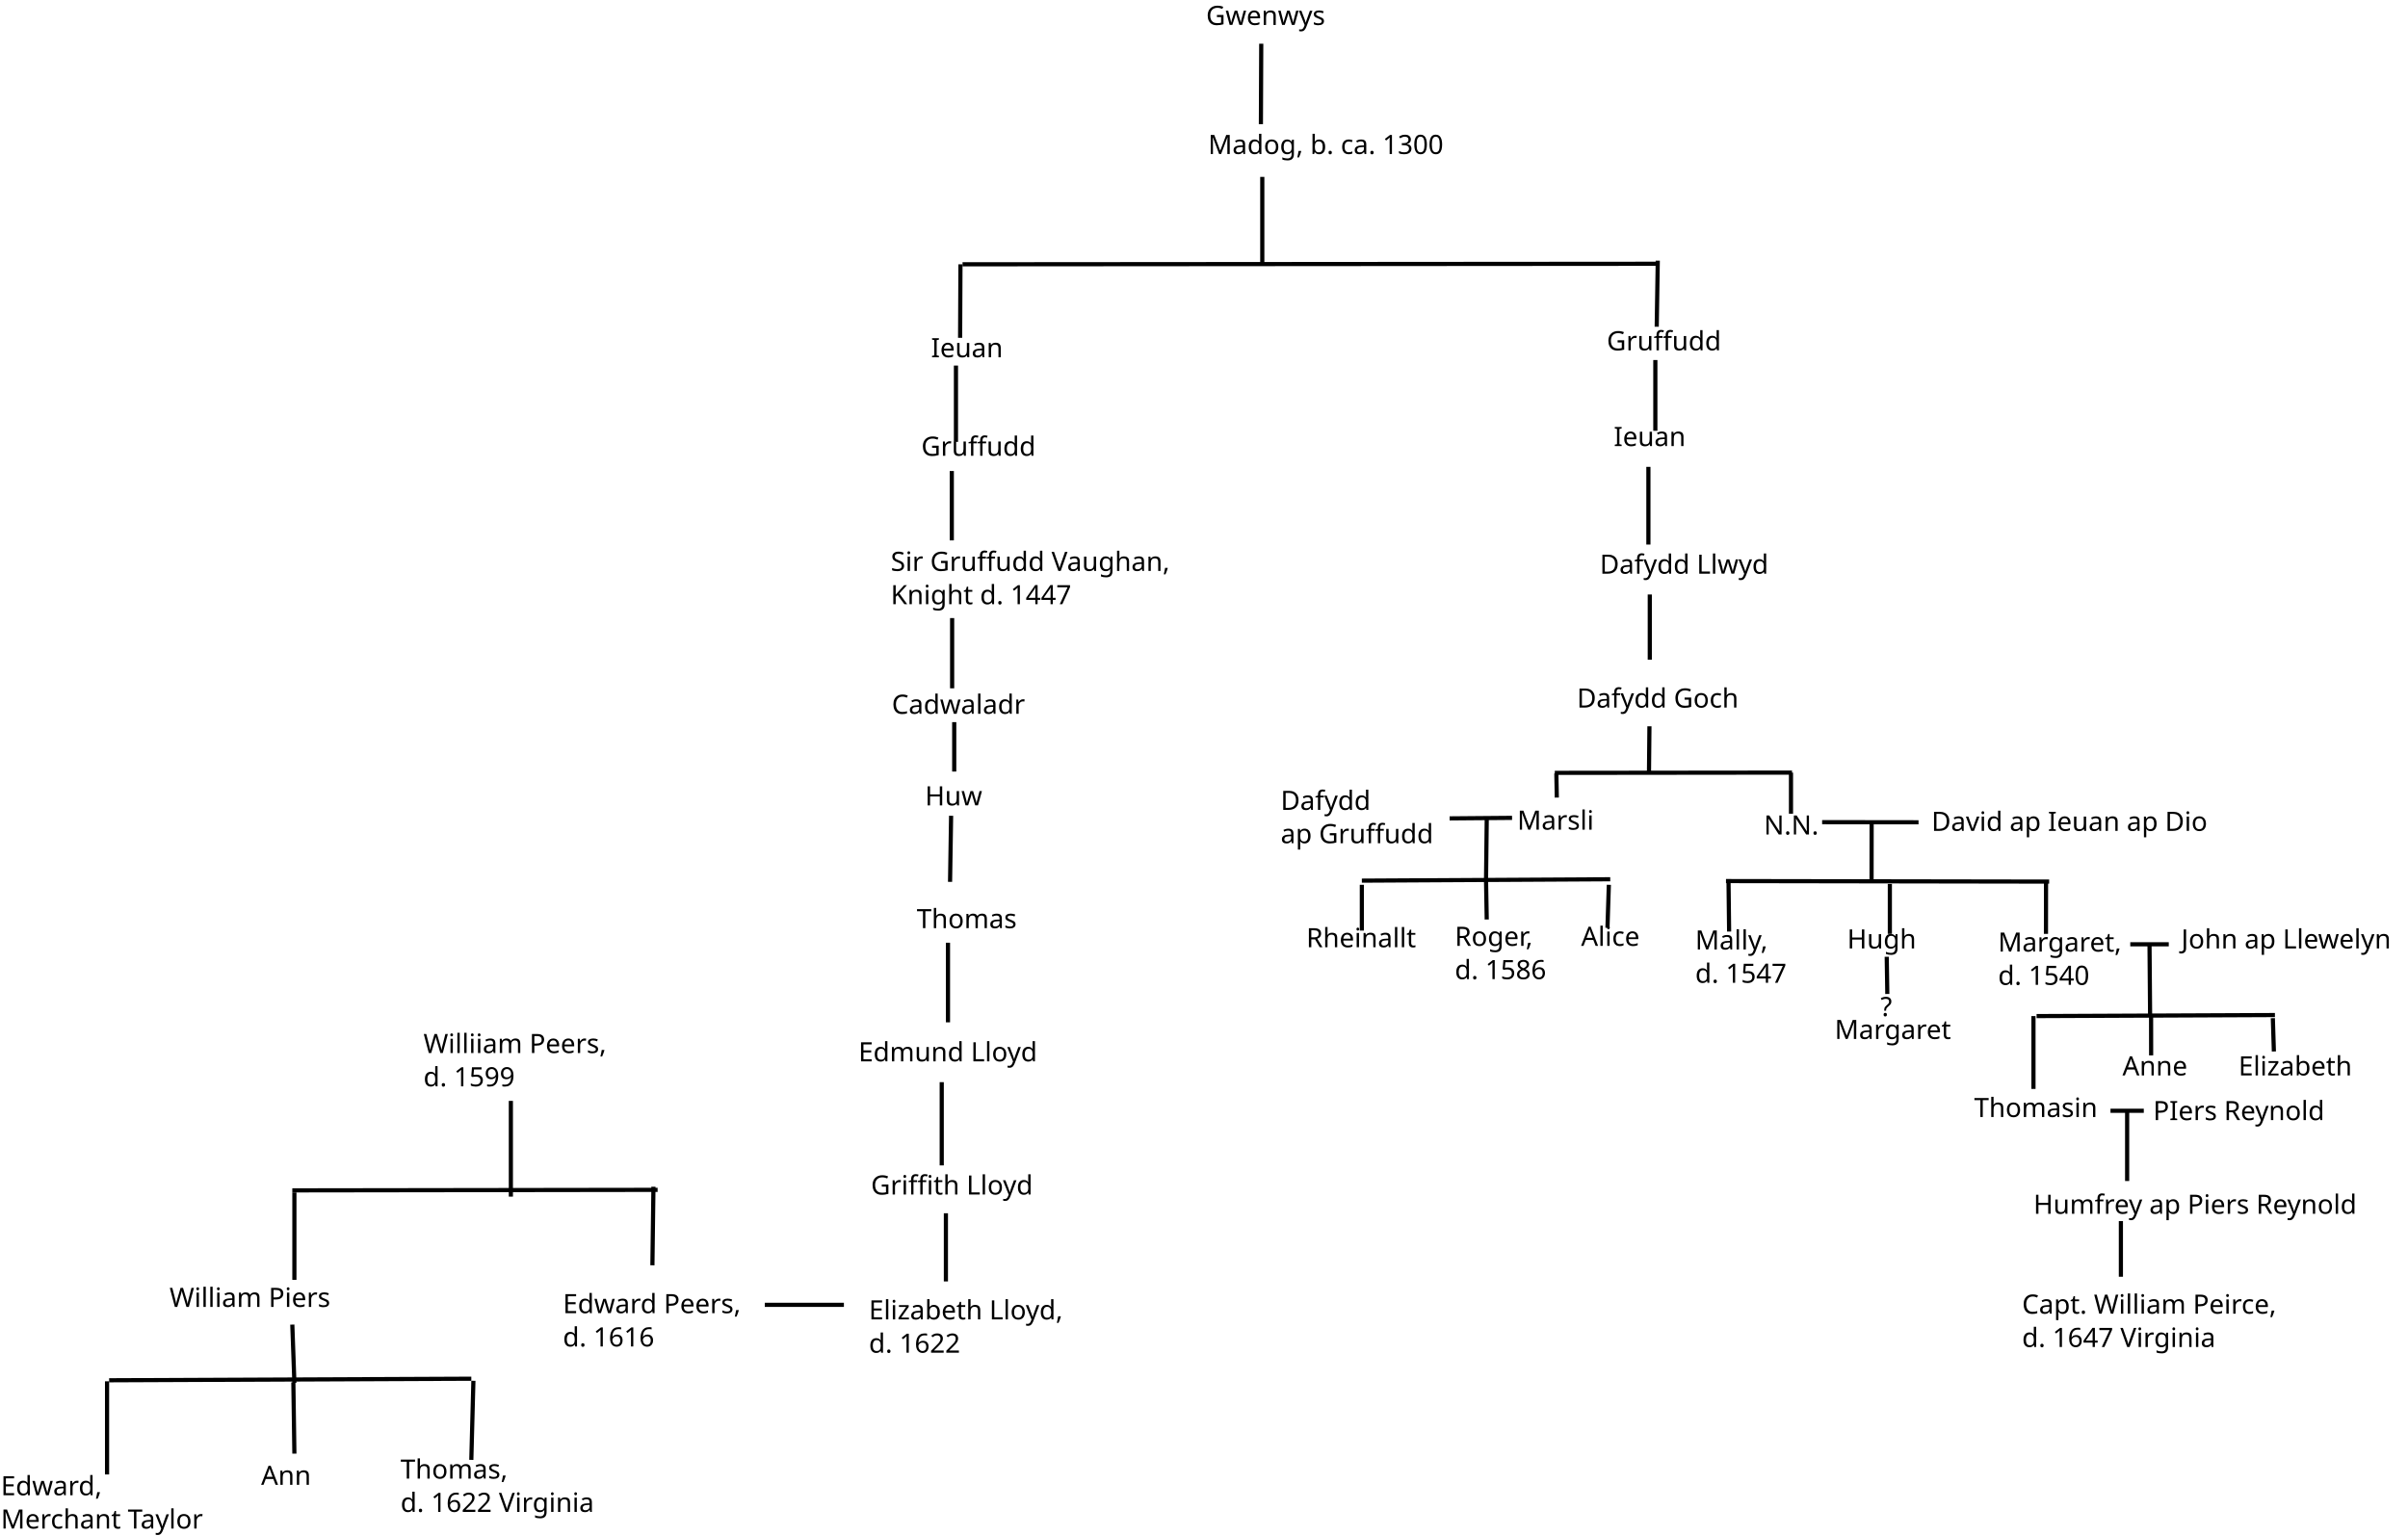
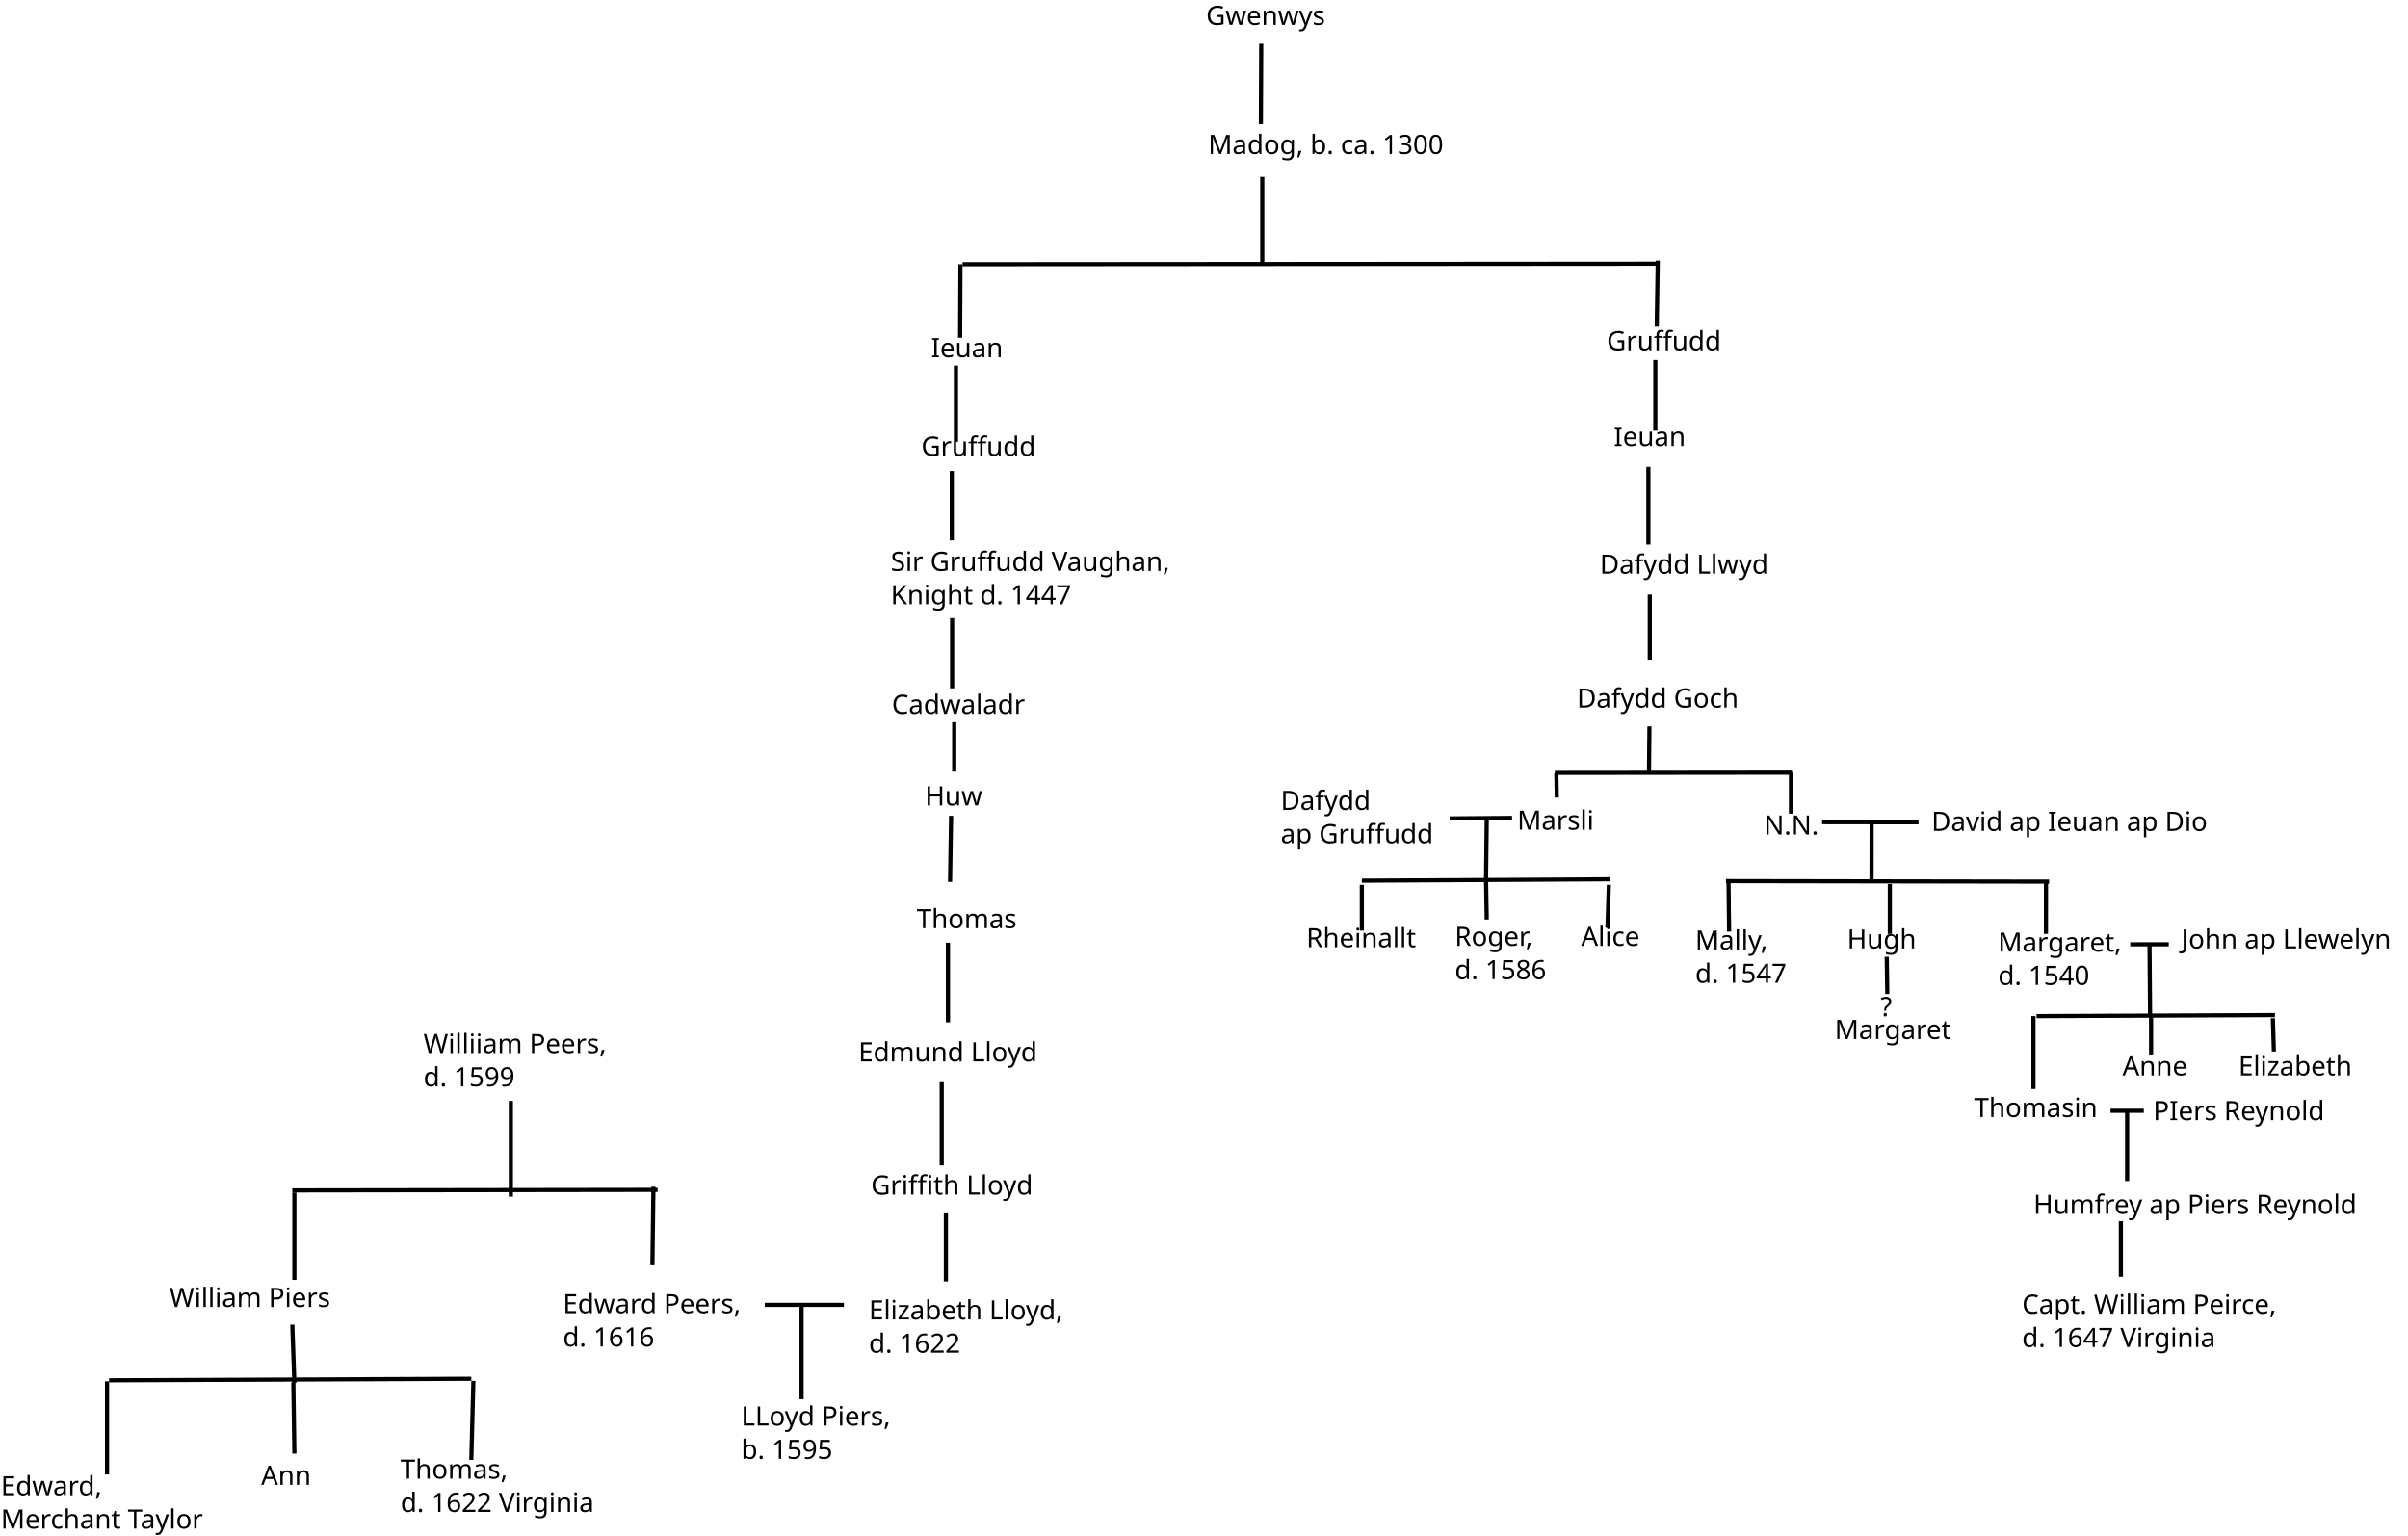
<svg xmlns="http://www.w3.org/2000/svg" width="58cm" height="37cm" viewBox="104 203 1156 738">
  <g id="Background">
    <text font-size="12.8" style="fill: #000000; fill-opacity: 1; stroke: none;text-anchor:start;font-family:sans-serif;font-style:normal;font-weight:normal" x="683" y="215">
      <tspan x="683" y="215">Gwenwys</tspan>
    </text>
    <line style="fill: none; stroke-opacity: 1; stroke-width: 2; stroke: #000000" x1="709.5" y1="224" x2="709.334" y2="262.666" />
    <text font-size="12.8" style="fill: #000000; fill-opacity: 1; stroke: none;text-anchor:start;font-family:sans-serif;font-style:normal;font-weight:normal" x="684" y="277">
      <tspan x="684" y="277">Madog, b. ca. 1300</tspan>
    </text>
    <line style="fill: none; stroke-opacity: 1; stroke-width: 2; stroke: #000000" x1="710" y1="288" x2="710" y2="329.75" />
    <line style="fill: none; stroke-opacity: 1; stroke-width: 2; stroke: #000000" x1="566" y1="330" x2="899.5" y2="329.75" />
    <line style="fill: none; stroke-opacity: 1; stroke-width: 2; stroke: #000000" x1="565" y1="330" x2="564.834" y2="365.334" />
    <line style="fill: none; stroke-opacity: 1; stroke-width: 2; stroke: #000000" x1="900" y1="328.25" x2="899.5" y2="360" />
    <text font-size="12.8" style="fill: #000000; fill-opacity: 1; stroke: none;text-anchor:start;font-family:sans-serif;font-style:normal;font-weight:normal" x="550.834" y="374.666">
      <tspan x="550.834" y="374.666">Ieuan</tspan>
    </text>
    <text font-size="12.8" style="fill: #000000; fill-opacity: 1; stroke: none;text-anchor:start;font-family:sans-serif;font-style:normal;font-weight:normal" x="875.5" y="371.334">
      <tspan x="875.5" y="371.334">Gruffudd</tspan>
    </text>
    <line style="fill: none; stroke-opacity: 1; stroke-width: 2; stroke: #000000" x1="562.834" y1="378.666" x2="562.834" y2="415.334" />
    <text font-size="12.8" style="fill: #000000; fill-opacity: 1; stroke: none;text-anchor:start;font-family:sans-serif;font-style:normal;font-weight:normal" x="546.166" y="422">
      <tspan x="546.166" y="422">Gruffudd</tspan>
    </text>
    <line style="fill: none; stroke-opacity: 1; stroke-width: 2; stroke: #000000" x1="560.834" y1="429.334" x2="560.834" y2="462.666" />
    <text font-size="12.8" style="fill: #000000; fill-opacity: 1; stroke: none;text-anchor:start;font-family:sans-serif;font-style:normal;font-weight:normal" x="531.5" y="477.334">
      <tspan x="531.5" y="477.334">Sir Gruffudd Vaughan,</tspan>
      <tspan x="531.5" y="493.334">Knight d. 1447</tspan>
    </text>
    <line style="fill: none; stroke-opacity: 1; stroke-width: 2; stroke: #000000" x1="898.834" y1="376" x2="898.834" y2="410" />
    <text font-size="12.8" style="fill: #000000; fill-opacity: 1; stroke: none;text-anchor:start;font-family:sans-serif;font-style:normal;font-weight:normal" x="878.834" y="417.334">
      <tspan x="878.834" y="417.334">Ieuan</tspan>
    </text>
    <line style="fill: none; stroke-opacity: 1; stroke-width: 2; stroke: #000000" x1="895.5" y1="427.334" x2="895.5" y2="464.668" />
    <text font-size="12.8" style="fill: #000000; fill-opacity: 1; stroke: none;text-anchor:start;font-family:sans-serif;font-style:normal;font-weight:normal" x="872.168" y="478.668">
      <tspan x="872.168" y="478.668">Dafydd Llwyd</tspan>
    </text>
    <text font-size="12.8" style="fill: #000000; fill-opacity: 1; stroke: none;text-anchor:start;font-family:sans-serif;font-style:normal;font-weight:normal" x="588.166" y="470.666">
      <tspan x="588.166" y="470.666" />
    </text>
    <line style="fill: none; stroke-opacity: 1; stroke-width: 2; stroke: #000000" x1="896.166" y1="488.666" x2="896.166" y2="520" />
    <text font-size="12.8" style="fill: #000000; fill-opacity: 1; stroke: none;text-anchor:start;font-family:sans-serif;font-style:normal;font-weight:normal" x="861.166" y="543">
      <tspan x="861.166" y="543">Dafydd Goch</tspan>
    </text>
    <line style="fill: none; stroke-opacity: 1; stroke-width: 2; stroke: #000000" x1="896" y1="552" x2="895.778" y2="574.624" />
    <text font-size="12.8" style="fill: #000000; fill-opacity: 1; stroke: none;text-anchor:start;font-family:sans-serif;font-style:normal;font-weight:normal" x="832.5" y="601.666">
      <tspan x="832.5" y="601.666">Marsli</tspan>
    </text>
    <text font-size="12.8" style="fill: #000000; fill-opacity: 1; stroke: none;text-anchor:start;font-family:sans-serif;font-style:normal;font-weight:normal" x="764.834" y="575.166">
      <tspan x="764.834" y="575.166" />
    </text>
    <text font-size="12.8" style="fill: #000000; fill-opacity: 1; stroke: none;text-anchor:start;font-family:sans-serif;font-style:normal;font-weight:normal" x="770.834" y="573.834">
      <tspan x="770.834" y="573.834" />
    </text>
    <text font-size="12.8" style="fill: #000000; fill-opacity: 1; stroke: none;text-anchor:start;font-family:sans-serif;font-style:normal;font-weight:normal" x="718.834" y="592.166">
      <tspan x="718.834" y="592.166">Dafydd </tspan>
      <tspan x="718.834" y="608.166">ap Gruffudd</tspan>
    </text>
    <text font-size="12.8" style="fill: #000000; fill-opacity: 1; stroke: none;text-anchor:start;font-family:sans-serif;font-style:normal;font-weight:normal" x="738.834" y="575.166">
      <tspan x="738.834" y="575.166" />
    </text>
    <line style="fill: none; stroke-opacity: 1; stroke-width: 2; stroke: #000000" x1="817.834" y1="596.834" x2="817.5" y2="625.832" />
    <line style="fill: none; stroke-opacity: 1; stroke-width: 2; stroke: #000000" x1="757.834" y1="626.166" x2="877.166" y2="625.5" />
    <line style="fill: none; stroke-opacity: 1; stroke-width: 2; stroke: #000000" x1="757.834" y1="628.166" x2="757.834" y2="650.166" />
    <line style="fill: none; stroke-opacity: 1; stroke-width: 2; stroke: #000000" x1="817.5" y1="625.834" x2="817.834" y2="644.834" />
    <text font-size="12.8" style="fill: #000000; fill-opacity: 1; stroke: none;text-anchor:start;font-family:sans-serif;font-style:normal;font-weight:normal" x="731.166" y="658.166">
      <tspan x="731.166" y="658.166">Rheinallt</tspan>
    </text>
    <text font-size="12.8" style="fill: #000000; fill-opacity: 1; stroke: none;text-anchor:start;font-family:sans-serif;font-style:normal;font-weight:normal" x="802.5" y="657.5">
      <tspan x="802.5" y="657.5">Roger,</tspan>
      <tspan x="802.5" y="673.5">d. 1586</tspan>
    </text>
    <text font-size="12.8" style="fill: #000000; fill-opacity: 1; stroke: none;text-anchor:start;font-family:sans-serif;font-style:normal;font-weight:normal" x="820.834" y="643.166">
      <tspan x="820.834" y="643.166" />
    </text>
    <line style="fill: none; stroke-opacity: 1; stroke-width: 2; stroke: #000000" x1="876.5" y1="628.166" x2="875.834" y2="648.834" />
    <text font-size="12.8" style="fill: #000000; fill-opacity: 1; stroke: none;text-anchor:start;font-family:sans-serif;font-style:normal;font-weight:normal" x="863.166" y="657.5">
      <tspan x="863.166" y="657.5">Alice</tspan>
    </text>
    <line style="fill: none; stroke-opacity: 1; stroke-width: 2; stroke: #000000" x1="850.528" y1="574.374" x2="964.5" y2="574.25" />
    <line style="fill: none; stroke-opacity: 1; stroke-width: 2; stroke: #000000" x1="851.278" y1="574.624" x2="851.5" y2="586.25" />
    <line style="fill: none; stroke-opacity: 1; stroke-width: 2; stroke: #000000" x1="561" y1="500" x2="561" y2="533.75" />
    <text font-size="12.8" style="fill: #000000; fill-opacity: 1; stroke: none;text-anchor:start;font-family:sans-serif;font-style:normal;font-weight:normal" x="532" y="546">
      <tspan x="532" y="546">Cadwaladr</tspan>
    </text>
    <line style="fill: none; stroke-opacity: 1; stroke-width: 2; stroke: #000000" x1="830" y1="596" x2="800" y2="596.25" />
    <line style="fill: none; stroke-opacity: 1; stroke-width: 2; stroke: #000000" x1="562" y1="550" x2="562" y2="573.75" />
    <text font-size="12.8" style="fill: #000000; fill-opacity: 1; stroke: none;text-anchor:start;font-family:sans-serif;font-style:normal;font-weight:normal" x="548" y="590">
      <tspan x="548" y="590">Huw</tspan>
    </text>
    <line style="fill: none; stroke-opacity: 1; stroke-width: 2; stroke: #000000" x1="560.5" y1="595" x2="560" y2="626.75" />
    <text font-size="12.8" style="fill: #000000; fill-opacity: 1; stroke: none;text-anchor:start;font-family:sans-serif;font-style:normal;font-weight:normal" x="544" y="649">
      <tspan x="544" y="649">Thomas</tspan>
    </text>
    <line style="fill: none; stroke-opacity: 1; stroke-width: 2; stroke: #000000" x1="559" y1="656" x2="559" y2="694.25" />
    <text font-size="12.8" style="fill: #000000; fill-opacity: 1; stroke: none;text-anchor:start;font-family:sans-serif;font-style:normal;font-weight:normal" x="516" y="713">
      <tspan x="516" y="713">Edmund Lloyd</tspan>
    </text>
    <line style="fill: none; stroke-opacity: 1; stroke-width: 2; stroke: #000000" x1="556" y1="723" x2="556" y2="763" />
    <text font-size="12.8" style="fill: #000000; fill-opacity: 1; stroke: none;text-anchor:start;font-family:sans-serif;font-style:normal;font-weight:normal" x="522" y="777">
      <tspan x="522" y="777">Griffith Lloyd</tspan>
    </text>
    <line style="fill: none; stroke-opacity: 1; stroke-width: 2; stroke: #000000" x1="558" y1="786" x2="558" y2="818.75" />
    <text font-size="12.8" style="fill: #000000; fill-opacity: 1; stroke: none;text-anchor:start;font-family:sans-serif;font-style:normal;font-weight:normal" x="521" y="837">
      <tspan x="521" y="837">Elizabeth Lloyd,</tspan>
      <tspan x="521" y="853">d. 1622</tspan>
    </text>
    <text font-size="12.8" style="fill: #000000; fill-opacity: 1; stroke: none;text-anchor:start;font-family:sans-serif;font-style:normal;font-weight:normal" x="552" y="774">
      <tspan x="552" y="774" />
    </text>
    <line style="fill: none; stroke-opacity: 1; stroke-width: 2; stroke: #000000" x1="509" y1="830" x2="471" y2="830" />
    <text font-size="12.8" style="fill: #000000; fill-opacity: 1; stroke: none;text-anchor:start;font-family:sans-serif;font-style:normal;font-weight:normal" x="374" y="834">
      <tspan x="374" y="834">Edward Peers,</tspan>
      <tspan x="374" y="850">d. 1616</tspan>
    </text>
    <text font-size="12.8" style="fill: #000000; fill-opacity: 1; stroke: none;text-anchor:start;font-family:sans-serif;font-style:normal;font-weight:normal" x="410" y="828">
      <tspan x="410" y="828" />
    </text>
    <text font-size="12.8" style="fill: #000000; fill-opacity: 1; stroke: none;text-anchor:start;font-family:sans-serif;font-style:normal;font-weight:normal" x="406" y="833">
      <tspan x="406" y="833" />
    </text>
    <line style="fill: none; stroke-opacity: 1; stroke-width: 2; stroke: #000000" x1="417" y1="811" x2="417.5" y2="773.25" />
    <line style="fill: none; stroke-opacity: 1; stroke-width: 2; stroke: #000000" x1="419.5" y1="774.75" x2="244" y2="775" />
    <line style="fill: none; stroke-opacity: 1; stroke-width: 2; stroke: #000000" x1="349" y1="778" x2="349" y2="732" />
    <text font-size="12.8" style="fill: #000000; fill-opacity: 1; stroke: none;text-anchor:start;font-family:sans-serif;font-style:normal;font-weight:normal" x="307" y="709">
      <tspan x="307" y="709">Williiam Peers,</tspan>
      <tspan x="307" y="725">d. 1599</tspan>
    </text>
    <line style="fill: none; stroke-opacity: 1; stroke-width: 2; stroke: #000000" x1="964" y1="574.25" x2="964" y2="594" />
    <text font-size="12.8" style="fill: #000000; fill-opacity: 1; stroke: none;text-anchor:start;font-family:sans-serif;font-style:normal;font-weight:normal" x="951" y="604">
      <tspan x="951" y="604">N.N.</tspan>
    </text>
    <line style="fill: none; stroke-opacity: 1; stroke-width: 2; stroke: #000000" x1="978.964" y1="598.062" x2="1025.28" y2="598.124" />
    <line style="fill: none; stroke-opacity: 1; stroke-width: 2; stroke: #000000" x1="245" y1="776" x2="245" y2="818" />
    <text font-size="12.8" style="fill: #000000; fill-opacity: 1; stroke: none;text-anchor:start;font-family:sans-serif;font-style:normal;font-weight:normal" x="185" y="831">
      <tspan x="185" y="831">William Piers</tspan>
    </text>
    <line style="fill: none; stroke-opacity: 1; stroke-width: 2; stroke: #000000" x1="244" y1="839.5" x2="245" y2="867.5" />
    <line style="fill: none; stroke-opacity: 1; stroke-width: 2; stroke: #000000" x1="330" y1="865.5" x2="156" y2="866.25" />
    <line style="fill: none; stroke-opacity: 1; stroke-width: 2; stroke: #000000" x1="155" y1="866.75" x2="155" y2="911.5" />
    <text font-size="12.8" style="fill: #000000; fill-opacity: 1; stroke: none;text-anchor:start;font-family:sans-serif;font-style:normal;font-weight:normal" x="104" y="921.5">
      <tspan x="104" y="921.5">Edward,</tspan>
      <tspan x="104" y="937.5">Merchant Taylor</tspan>
    </text>
    <line style="fill: none; stroke-opacity: 1; stroke-width: 2; stroke: #000000" x1="244.5" y1="867.25" x2="245" y2="901.5" />
    <text font-size="12.8" style="fill: #000000; fill-opacity: 1; stroke: none;text-anchor:start;font-family:sans-serif;font-style:normal;font-weight:normal" x="229" y="916.5">
      <tspan x="229" y="916.5">Ann </tspan>
    </text>
    <text font-size="12.8" style="fill: #000000; fill-opacity: 1; stroke: none;text-anchor:start;font-family:sans-serif;font-style:normal;font-weight:normal" x="131" y="922.5">
      <tspan x="131" y="922.5" />
    </text>
    <line style="fill: none; stroke-opacity: 1; stroke-width: 2; stroke: #000000" x1="331" y1="866.5" x2="330" y2="904.5" />
    <text font-size="12.8" style="fill: #000000; fill-opacity: 1; stroke: none;text-anchor:start;font-family:sans-serif;font-style:normal;font-weight:normal" x="296" y="913.5">
      <tspan x="296" y="913.5">Thomas,</tspan>
      <tspan x="296" y="929.5">d. 1622 Virginia</tspan>
    </text>
    <text font-size="12.8" style="fill: #000000; fill-opacity: 1; stroke: none;text-anchor:start;font-family:sans-serif;font-style:normal;font-weight:normal" x="1031.5" y="602.25">
      <tspan x="1031.5" y="602.25">David ap Ieuan ap Dio</tspan>
    </text>
    <line style="fill: none; stroke-opacity: 1; stroke-width: 2; stroke: #000000" x1="1002.75" y1="597.968" x2="1002.71" y2="625.812" />
    <line style="fill: none; stroke-opacity: 1; stroke-width: 2; stroke: #000000" x1="932.778" y1="626.374" x2="1088.03" y2="626.624" />
    <line style="fill: none; stroke-opacity: 1; stroke-width: 2; stroke: #000000" x1="934" y1="626.75" x2="934.278" y2="650.624" />
    <text font-size="12.8" style="fill: #000000; fill-opacity: 1; stroke: none;text-anchor:start;font-family:sans-serif;font-style:normal;font-weight:normal" x="918" y="659.25">
      <tspan x="918" y="659.25">Mally,</tspan>
      <tspan x="918" y="675.25">d. 1547</tspan>
    </text>
    <line style="fill: none; stroke-opacity: 1; stroke-width: 2; stroke: #000000" x1="1011.5" y1="627.75" x2="1011.5" y2="651.75" />
    <text font-size="12.8" style="fill: #000000; fill-opacity: 1; stroke: none;text-anchor:start;font-family:sans-serif;font-style:normal;font-weight:normal" x="991" y="658.75">
      <tspan x="991" y="658.75">Hugh</tspan>
    </text>
    <line style="fill: none; stroke-opacity: 1; stroke-width: 2; stroke: #000000" x1="1010" y1="662.75" x2="1010.28" y2="680.624" />
    <text font-size="12.8" style="fill: #000000; fill-opacity: 1; stroke: none;text-anchor:start;font-family:sans-serif;font-style:normal;font-weight:normal" x="1007" y="691.25">
      <tspan x="1007" y="691.25">?</tspan>
    </text>
    <text font-size="12.8" style="fill: #000000; fill-opacity: 1; stroke: none;text-anchor:start;font-family:sans-serif;font-style:normal;font-weight:normal" x="994.5" y="696.75">
      <tspan x="994.5" y="696.75" />
    </text>
    <text font-size="12.8" style="fill: #000000; fill-opacity: 1; stroke: none;text-anchor:start;font-family:sans-serif;font-style:normal;font-weight:normal" x="985" y="702.25">
      <tspan x="985" y="702.25">Margaret</tspan>
    </text>
    <line style="fill: none; stroke-opacity: 1; stroke-width: 2; stroke: #000000" x1="1086.53" y1="626.874" x2="1086.5" y2="651.75" />
    <text font-size="12.8" style="fill: #000000; fill-opacity: 1; stroke: none;text-anchor:start;font-family:sans-serif;font-style:normal;font-weight:normal" x="1063.5" y="660.25">
      <tspan x="1063.5" y="660.25">Margaret,</tspan>
      <tspan x="1063.5" y="676.25">d. 1540</tspan>
    </text>
    <line style="fill: none; stroke-opacity: 1; stroke-width: 2; stroke: #000000" x1="1127" y1="656.75" x2="1145.5" y2="656.75" />
    <text font-size="12.8" style="fill: #000000; fill-opacity: 1; stroke: none;text-anchor:start;font-family:sans-serif;font-style:normal;font-weight:normal" x="1151.5" y="658.75">
      <tspan x="1151.5" y="658.75">John ap Llewelyn</tspan>
    </text>
    <line style="fill: none; stroke-opacity: 1; stroke-width: 2; stroke: #000000" x1="1136.25" y1="656.75" x2="1136.53" y2="691.124" />
    <text font-size="12.8" style="fill: #000000; fill-opacity: 1; stroke: none;text-anchor:start;font-family:sans-serif;font-style:normal;font-weight:normal" x="1094.5" y="658.75">
      <tspan x="1094.5" y="658.75" />
    </text>
    <line style="fill: none; stroke-opacity: 1; stroke-width: 2; stroke: #000000" x1="1082" y1="691.25" x2="1196.5" y2="690.75" />
    <line style="fill: none; stroke-opacity: 1; stroke-width: 2; stroke: #000000" x1="1080.5" y1="691.25" x2="1080.5" y2="726.25" />
    <line style="fill: none; stroke-opacity: 1; stroke-width: 2; stroke: #000000" x1="1137" y1="691.25" x2="1137.03" y2="710.124" />
    <line style="fill: none; stroke-opacity: 1; stroke-width: 2; stroke: #000000" x1="1195.5" y1="692.25" x2="1196" y2="708.25" />
    <text font-size="12.8" style="fill: #000000; fill-opacity: 1; stroke: none;text-anchor:start;font-family:sans-serif;font-style:normal;font-weight:normal" x="1064" y="716.25">
      <tspan x="1064" y="716.25" />
    </text>
    <text font-size="12.8" style="fill: #000000; fill-opacity: 1; stroke: none;text-anchor:start;font-family:sans-serif;font-style:normal;font-weight:normal" x="1052" y="739.75">
      <tspan x="1052" y="739.75">Thomasin</tspan>
    </text>
    <text font-size="12.8" style="fill: #000000; fill-opacity: 1; stroke: none;text-anchor:start;font-family:sans-serif;font-style:normal;font-weight:normal" x="1092.5" y="719.75">
      <tspan x="1092.5" y="719.75" />
    </text>
    <text font-size="12.8" style="fill: #000000; fill-opacity: 1; stroke: none;text-anchor:start;font-family:sans-serif;font-style:normal;font-weight:normal" x="1123.25" y="719.75">
      <tspan x="1123.25" y="719.75">Anne</tspan>
    </text>
    <text font-size="12.8" style="fill: #000000; fill-opacity: 1; stroke: none;text-anchor:start;font-family:sans-serif;font-style:normal;font-weight:normal" x="1179" y="719.75">
      <tspan x="1179" y="719.75">Elizabeth</tspan>
    </text>
    <line style="fill: none; stroke-opacity: 1; stroke-width: 2; stroke: #000000" x1="1117.5" y1="736.75" x2="1133.5" y2="736.75" />
    <text font-size="12.8" style="fill: #000000; fill-opacity: 1; stroke: none;text-anchor:start;font-family:sans-serif;font-style:normal;font-weight:normal" x="1138" y="741.25">
      <tspan x="1138" y="741.25">PIers Reynold</tspan>
    </text>
    <line style="fill: none; stroke-opacity: 1; stroke-width: 2; stroke: #000000" x1="1125.5" y1="736.75" x2="1125.5" y2="770.5" />
    <text font-size="12.8" style="fill: #000000; fill-opacity: 1; stroke: none;text-anchor:start;font-family:sans-serif;font-style:normal;font-weight:normal" x="1080.5" y="786.25">
      <tspan x="1080.5" y="786.25">Humfrey ap Piers Reynold</tspan>
    </text>
    <line style="fill: none; stroke-opacity: 1; stroke-width: 2; stroke: #000000" x1="1122.5" y1="789.75" x2="1122.5" y2="816.5" />
    <text font-size="12.8" style="fill: #000000; fill-opacity: 1; stroke: none;text-anchor:start;font-family:sans-serif;font-style:normal;font-weight:normal" x="1075" y="834.25">
      <tspan x="1075" y="834.25">Capt. William Peirce,</tspan>
      <tspan x="1075" y="850.25">d. 1647 Virginia</tspan>
    </text>
    <text font-size="12.8" style="fill: #000000; fill-opacity: 1; stroke: none;text-anchor:start;font-family:sans-serif;font-style:normal;font-weight:normal" x="403" y="831">
      <tspan x="403" y="831" />
    </text>
    <text font-size="12.8" style="fill: #000000; fill-opacity: 1; stroke: none;text-anchor:start;font-family:sans-serif;font-style:normal;font-weight:normal" x="405" y="829">
      <tspan x="405" y="829" />
    </text>
+     <line style="fill: none; stroke-opacity: 1; stroke-width: 2; stroke: #000000" x1="488.667" y1="829.667" x2="488.667" y2="875.333" />
+     <text font-size="12.8" style="fill: #000000; fill-opacity: 1; stroke: none;text-anchor:start;font-family:sans-serif;font-style:normal;font-weight:normal" x="459.667" y="888">
+       <tspan x="459.667" y="888">LLoyd Piers,</tspan>
+       <tspan x="459.667" y="904">b. 1595</tspan>
+     </text>
  </g>
</svg>
